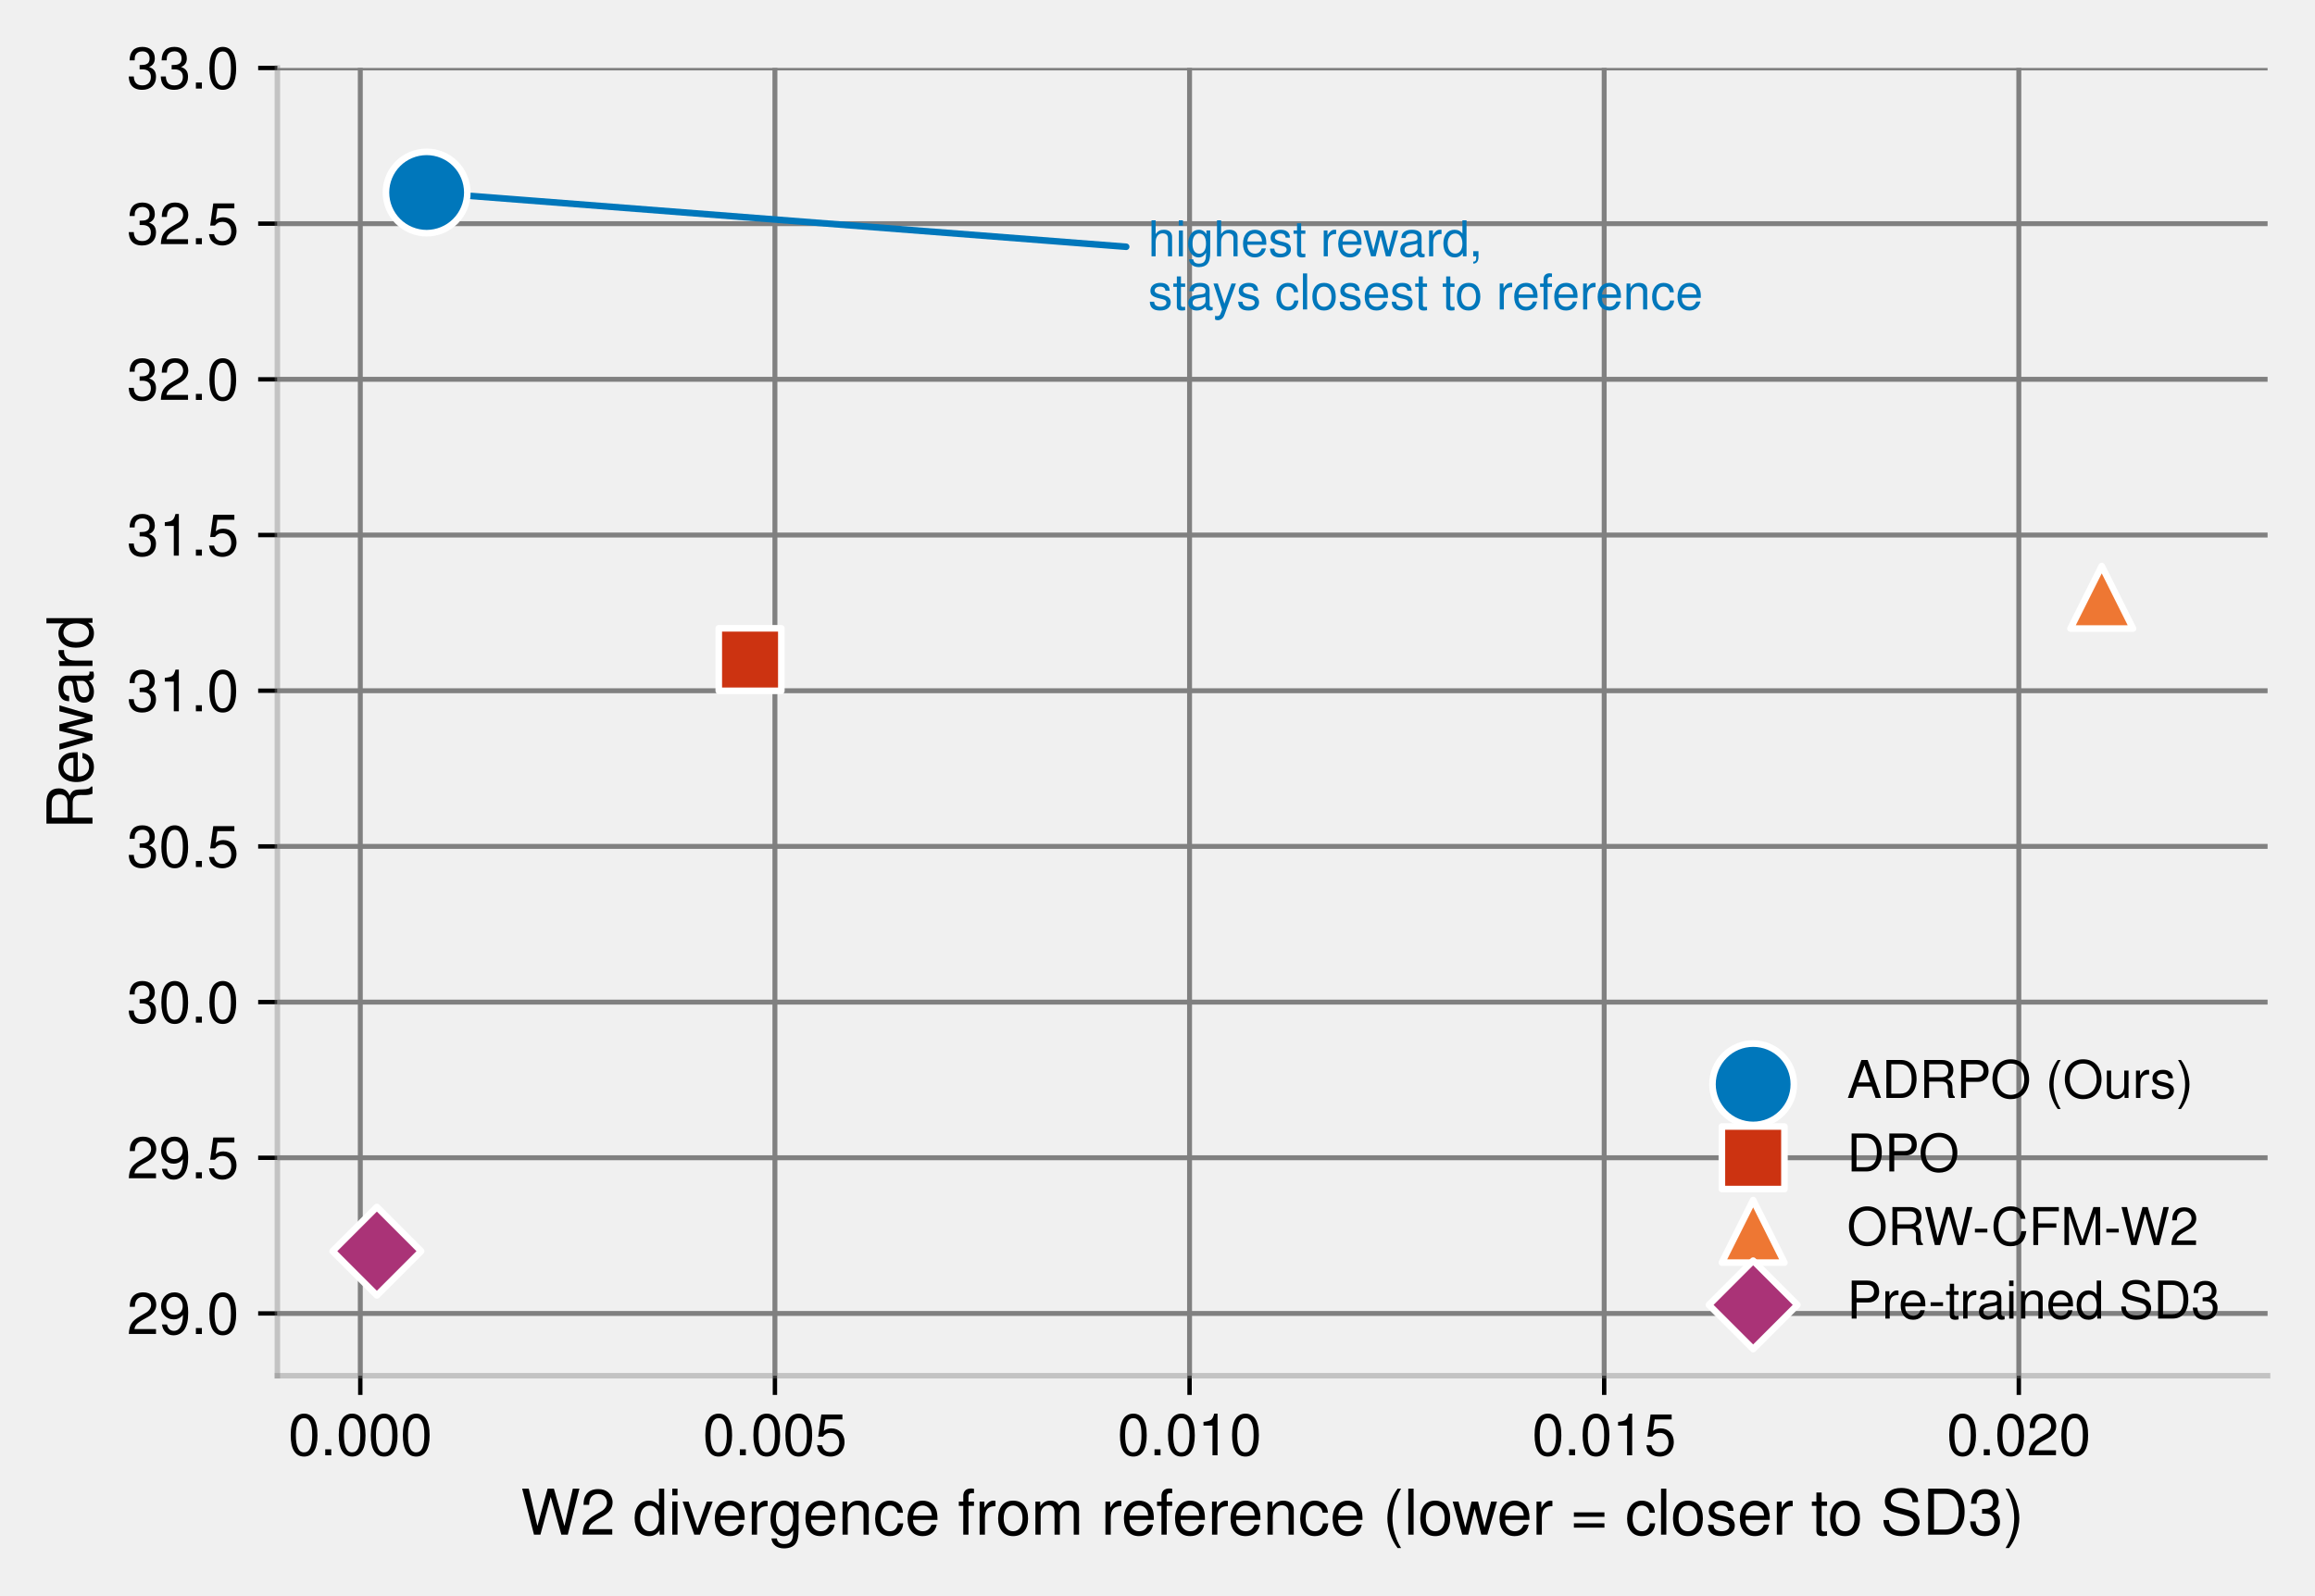
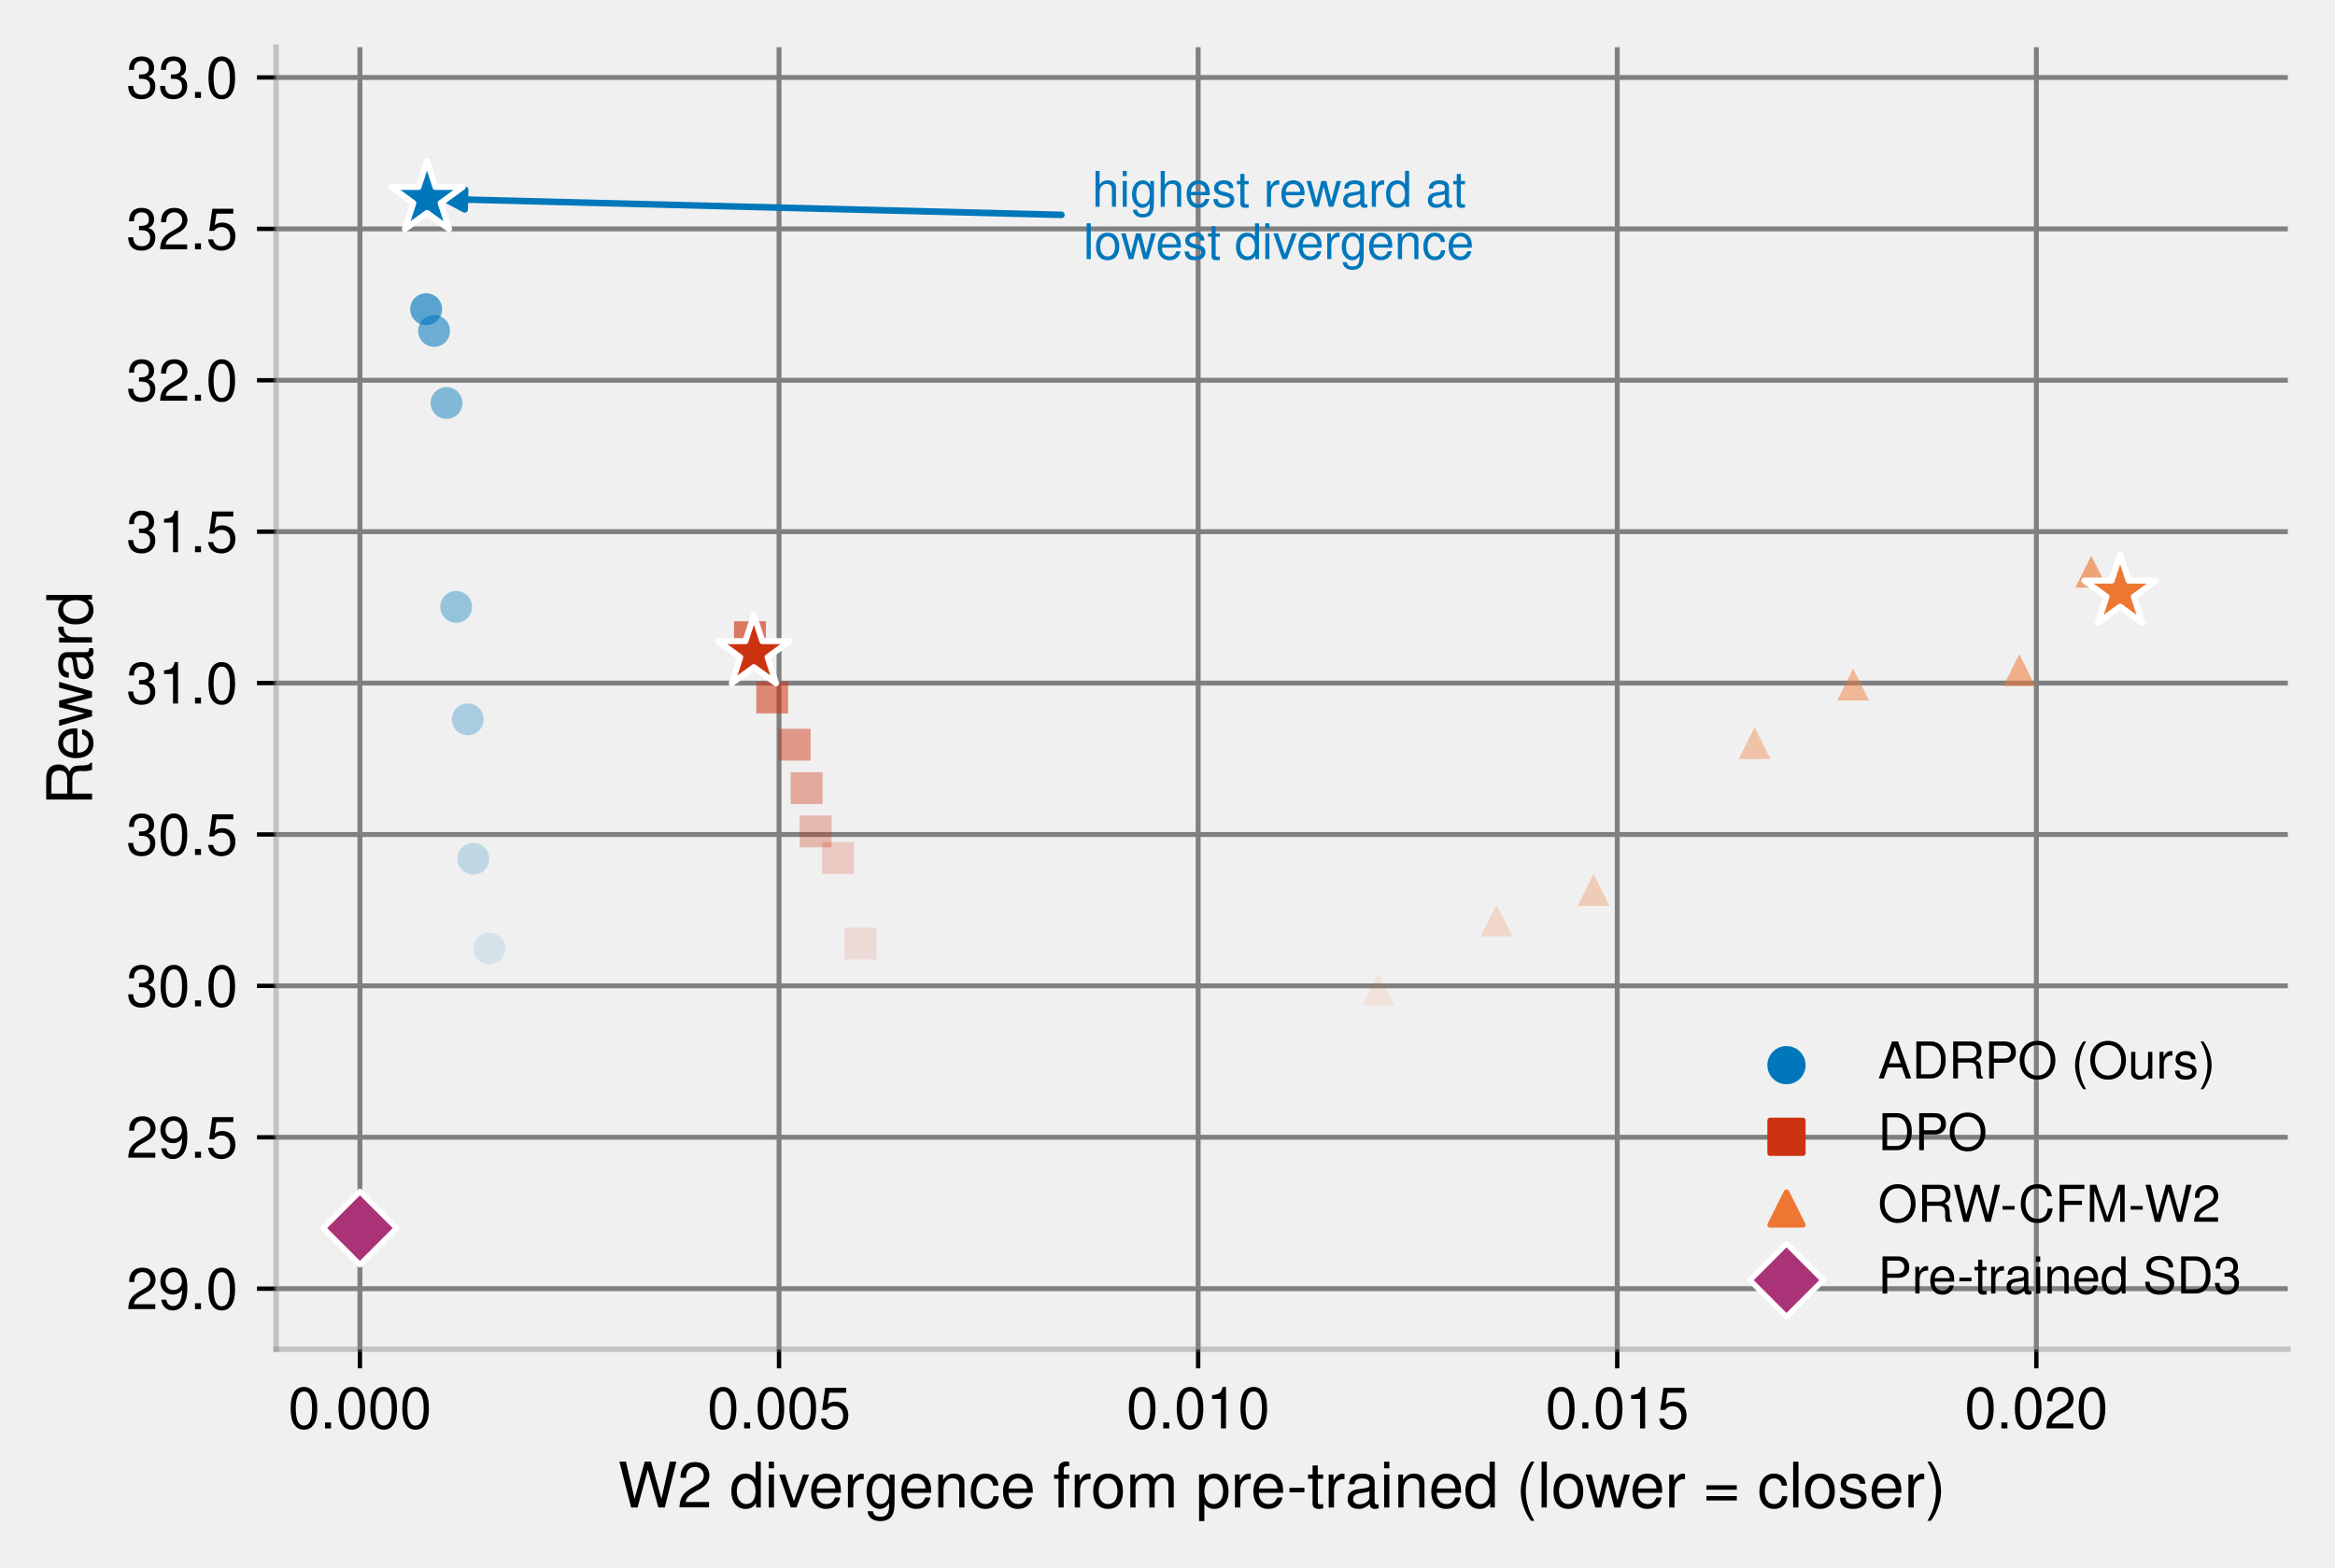
- <svg xmlns="http://www.w3.org/2000/svg" xmlns:xlink="http://www.w3.org/1999/xlink" viewBox="0 0 421.888 290.797" version="1.1">
+ <svg xmlns="http://www.w3.org/2000/svg" xmlns:xlink="http://www.w3.org/1999/xlink" viewBox="0 0 427.468 287.048" version="1.1">
  <defs>
    <style type="text/css">*{stroke-linejoin: round; stroke-linecap: butt}</style>
  </defs>
  <g id="figure_1">
    <g id="patch_1">
-       <path d="M 0 290.797  L 421.888 290.797  L 421.888 0  L 0 0  L 0 290.797  z " style="fill: none" />
+       <path d="M 0 287.048  L 427.468 287.048  L 427.468 0  L 0 0  L 0 287.048  z " style="fill: none" />
    </g>
    <g id="axes_1">
      <g id="patch_2">
-         <path d="M 50.548 250.781  L 413.248 250.781  L 413.248 12.389  L 50.548 12.389  L 50.548 250.781  z " style="fill: none" />
-       </g>
+         <path d="M 50.548 247.032  L 418.828 247.032  L 418.828 8.64  L 50.548 8.64  L 50.548 247.032  z " style="fill: none" />
+       </g>
+       <g id="PathCollection_1" />
+       <g id="PathCollection_2" />
+       <g id="PathCollection_3" />
      <g id="matplotlib.axis_1">
        <g id="xtick_1">
          <g id="line2d_1">
-             <path d="M 65.661 250.781  L 65.661 12.389  " clip-path="url(#p470ac98c00)" style="fill: none; stroke: #808080; stroke-width: 0.9; stroke-linecap: square" />
+             <path d="M 65.893 247.032  L 65.893 8.64  " clip-path="url(#p8d22ba4fa9)" style="fill: none; stroke: #808080; stroke-width: 0.9; stroke-linecap: square" />
          </g>
          <g id="line2d_2">
            <defs>
-               <path id="m966afc30db" d="M 0 0  L 0 3.5  " style="stroke: currentColor; stroke-width: 0.8" />
+               <path id="m04da9bb197" d="M 0 0  L 0 3.5  " style="stroke: currentColor; stroke-width: 0.8" />
            </defs>
            <g>
-               <use xlink:href="#m966afc30db" x="65.661" y="250.781" style="fill: currentColor; stroke: currentColor; stroke-width: 0.8" />
+               <use xlink:href="#m04da9bb197" x="65.893" y="247.032" style="fill: currentColor; stroke: currentColor; stroke-width: 0.8" />
            </g>
          </g>
          <g id="text_1">
-             <text style="font-size: 10.5px; font-family: 'Helvetica Neue', 'Helvetica', 'Arial', 'DejaVu Sans', sans-serif; text-anchor: middle; fill: currentColor" x="65.661" y="265.278" transform="rotate(-0 65.66078 265.2785)">0.000</text>
+             <text style="font-size: 10.5px; font-family: 'Helvetica Neue', 'Helvetica', 'Arial', 'DejaVu Sans', sans-serif; text-anchor: middle; fill: currentColor" x="65.893" y="261.53" transform="rotate(-0 65.89328 261.5297)">0.000</text>
          </g>
        </g>
        <g id="xtick_2">
          <g id="line2d_3">
-             <path d="M 141.223 250.781  L 141.223 12.389  " clip-path="url(#p470ac98c00)" style="fill: none; stroke: #808080; stroke-width: 0.9; stroke-linecap: square" />
+             <path d="M 142.618 247.032  L 142.618 8.64  " clip-path="url(#p8d22ba4fa9)" style="fill: none; stroke: #808080; stroke-width: 0.9; stroke-linecap: square" />
          </g>
          <g id="line2d_4">
            <g>
-               <use xlink:href="#m966afc30db" x="141.223" y="250.781" style="fill: currentColor; stroke: currentColor; stroke-width: 0.8" />
+               <use xlink:href="#m04da9bb197" x="142.618" y="247.032" style="fill: currentColor; stroke: currentColor; stroke-width: 0.8" />
            </g>
          </g>
          <g id="text_2">
-             <text style="font-size: 10.5px; font-family: 'Helvetica Neue', 'Helvetica', 'Arial', 'DejaVu Sans', sans-serif; text-anchor: middle; fill: currentColor" x="141.223" y="265.278" transform="rotate(-0 141.2233 265.2785)">0.005</text>
+             <text style="font-size: 10.5px; font-family: 'Helvetica Neue', 'Helvetica', 'Arial', 'DejaVu Sans', sans-serif; text-anchor: middle; fill: currentColor" x="142.618" y="261.53" transform="rotate(-0 142.6183 261.5297)">0.005</text>
          </g>
        </g>
        <g id="xtick_3">
          <g id="line2d_5">
-             <path d="M 216.786 250.781  L 216.786 12.389  " clip-path="url(#p470ac98c00)" style="fill: none; stroke: #808080; stroke-width: 0.9; stroke-linecap: square" />
+             <path d="M 219.343 247.032  L 219.343 8.64  " clip-path="url(#p8d22ba4fa9)" style="fill: none; stroke: #808080; stroke-width: 0.9; stroke-linecap: square" />
          </g>
          <g id="line2d_6">
            <g>
-               <use xlink:href="#m966afc30db" x="216.786" y="250.781" style="fill: currentColor; stroke: currentColor; stroke-width: 0.8" />
+               <use xlink:href="#m04da9bb197" x="219.343" y="247.032" style="fill: currentColor; stroke: currentColor; stroke-width: 0.8" />
            </g>
          </g>
          <g id="text_3">
-             <text style="font-size: 10.5px; font-family: 'Helvetica Neue', 'Helvetica', 'Arial', 'DejaVu Sans', sans-serif; text-anchor: middle; fill: currentColor" x="216.786" y="265.278" transform="rotate(-0 216.7858 265.2785)">0.010</text>
+             <text style="font-size: 10.5px; font-family: 'Helvetica Neue', 'Helvetica', 'Arial', 'DejaVu Sans', sans-serif; text-anchor: middle; fill: currentColor" x="219.343" y="261.53" transform="rotate(-0 219.3433 261.5297)">0.010</text>
          </g>
        </g>
        <g id="xtick_4">
          <g id="line2d_7">
-             <path d="M 292.348 250.781  L 292.348 12.389  " clip-path="url(#p470ac98c00)" style="fill: none; stroke: #808080; stroke-width: 0.9; stroke-linecap: square" />
+             <path d="M 296.068 247.032  L 296.068 8.64  " clip-path="url(#p8d22ba4fa9)" style="fill: none; stroke: #808080; stroke-width: 0.9; stroke-linecap: square" />
          </g>
          <g id="line2d_8">
            <g>
-               <use xlink:href="#m966afc30db" x="292.348" y="250.781" style="fill: currentColor; stroke: currentColor; stroke-width: 0.8" />
+               <use xlink:href="#m04da9bb197" x="296.068" y="247.032" style="fill: currentColor; stroke: currentColor; stroke-width: 0.8" />
            </g>
          </g>
          <g id="text_4">
-             <text style="font-size: 10.5px; font-family: 'Helvetica Neue', 'Helvetica', 'Arial', 'DejaVu Sans', sans-serif; text-anchor: middle; fill: currentColor" x="292.348" y="265.278" transform="rotate(-0 292.3483 265.2785)">0.015</text>
+             <text style="font-size: 10.5px; font-family: 'Helvetica Neue', 'Helvetica', 'Arial', 'DejaVu Sans', sans-serif; text-anchor: middle; fill: currentColor" x="296.068" y="261.53" transform="rotate(-0 296.0683 261.5297)">0.015</text>
          </g>
        </g>
        <g id="xtick_5">
          <g id="line2d_9">
-             <path d="M 367.911 250.781  L 367.911 12.389  " clip-path="url(#p470ac98c00)" style="fill: none; stroke: #808080; stroke-width: 0.9; stroke-linecap: square" />
+             <path d="M 372.793 247.032  L 372.793 8.64  " clip-path="url(#p8d22ba4fa9)" style="fill: none; stroke: #808080; stroke-width: 0.9; stroke-linecap: square" />
          </g>
          <g id="line2d_10">
            <g>
-               <use xlink:href="#m966afc30db" x="367.911" y="250.781" style="fill: currentColor; stroke: currentColor; stroke-width: 0.8" />
+               <use xlink:href="#m04da9bb197" x="372.793" y="247.032" style="fill: currentColor; stroke: currentColor; stroke-width: 0.8" />
            </g>
          </g>
          <g id="text_5">
-             <text style="font-size: 10.5px; font-family: 'Helvetica Neue', 'Helvetica', 'Arial', 'DejaVu Sans', sans-serif; text-anchor: middle; fill: currentColor" x="367.911" y="265.278" transform="rotate(-0 367.9108 265.2785)">0.020</text>
+             <text style="font-size: 10.5px; font-family: 'Helvetica Neue', 'Helvetica', 'Arial', 'DejaVu Sans', sans-serif; text-anchor: middle; fill: currentColor" x="372.793" y="261.53" transform="rotate(-0 372.7933 261.5297)">0.020</text>
          </g>
        </g>
        <g id="text_6">
-           <text style="font-size: 11.5px; font-family: 'Helvetica Neue', 'Helvetica', 'Arial', 'DejaVu Sans', sans-serif; text-anchor: middle; fill: currentColor" x="231.898" y="279.753" transform="rotate(-0 231.8983 279.7531)">W2 divergence from reference  (lower = closer to SD3)</text>
+           <text style="font-size: 11.5px; font-family: 'Helvetica Neue', 'Helvetica', 'Arial', 'DejaVu Sans', sans-serif; text-anchor: middle; fill: currentColor" x="234.688" y="276.004" transform="rotate(-0 234.6883 276.0043)">W2 divergence from pre-trained  (lower = closer)</text>
        </g>
      </g>
      <g id="matplotlib.axis_2">
        <g id="ytick_1">
          <g id="line2d_11">
-             <path d="M 50.548 239.429  L 413.248 239.429  " clip-path="url(#p470ac98c00)" style="fill: none; stroke: #808080; stroke-width: 0.9; stroke-linecap: square" />
+             <path d="M 50.548 235.944  L 418.828 235.944  " clip-path="url(#p8d22ba4fa9)" style="fill: none; stroke: #808080; stroke-width: 0.9; stroke-linecap: square" />
          </g>
          <g id="line2d_12">
            <defs>
-               <path id="md86cde9c5c" d="M 0 0  L -3.5 0  " style="stroke: currentColor; stroke-width: 0.8" />
+               <path id="m1b05bb9f40" d="M 0 0  L -3.5 0  " style="stroke: currentColor; stroke-width: 0.8" />
            </defs>
            <g>
-               <use xlink:href="#md86cde9c5c" x="50.548" y="239.429" style="fill: currentColor; stroke: currentColor; stroke-width: 0.8" />
+               <use xlink:href="#m1b05bb9f40" x="50.548" y="235.944" style="fill: currentColor; stroke: currentColor; stroke-width: 0.8" />
            </g>
          </g>
          <g id="text_7">
-             <text style="font-size: 10.5px; font-family: 'Helvetica Neue', 'Helvetica', 'Arial', 'DejaVu Sans', sans-serif; text-anchor: end; fill: currentColor" x="43.548" y="243.178" transform="rotate(-0 43.54828 243.1777)">29.0</text>
+             <text style="font-size: 10.5px; font-family: 'Helvetica Neue', 'Helvetica', 'Arial', 'DejaVu Sans', sans-serif; text-anchor: end; fill: currentColor" x="43.548" y="239.693" transform="rotate(-0 43.54828 239.6928)">29.0</text>
          </g>
        </g>
        <g id="ytick_2">
          <g id="line2d_13">
-             <path d="M 50.548 211.049  L 413.248 211.049  " clip-path="url(#p470ac98c00)" style="fill: none; stroke: #808080; stroke-width: 0.9; stroke-linecap: square" />
+             <path d="M 50.548 208.224  L 418.828 208.224  " clip-path="url(#p8d22ba4fa9)" style="fill: none; stroke: #808080; stroke-width: 0.9; stroke-linecap: square" />
          </g>
          <g id="line2d_14">
            <g>
-               <use xlink:href="#md86cde9c5c" x="50.548" y="211.049" style="fill: currentColor; stroke: currentColor; stroke-width: 0.8" />
+               <use xlink:href="#m1b05bb9f40" x="50.548" y="208.224" style="fill: currentColor; stroke: currentColor; stroke-width: 0.8" />
            </g>
          </g>
          <g id="text_8">
-             <text style="font-size: 10.5px; font-family: 'Helvetica Neue', 'Helvetica', 'Arial', 'DejaVu Sans', sans-serif; text-anchor: end; fill: currentColor" x="43.548" y="214.798" transform="rotate(-0 43.54828 214.7977)">29.5</text>
+             <text style="font-size: 10.5px; font-family: 'Helvetica Neue', 'Helvetica', 'Arial', 'DejaVu Sans', sans-serif; text-anchor: end; fill: currentColor" x="43.548" y="211.973" transform="rotate(-0 43.54828 211.9728)">29.5</text>
          </g>
        </g>
        <g id="ytick_3">
          <g id="line2d_15">
-             <path d="M 50.548 182.669  L 413.248 182.669  " clip-path="url(#p470ac98c00)" style="fill: none; stroke: #808080; stroke-width: 0.9; stroke-linecap: square" />
+             <path d="M 50.548 180.504  L 418.828 180.504  " clip-path="url(#p8d22ba4fa9)" style="fill: none; stroke: #808080; stroke-width: 0.9; stroke-linecap: square" />
          </g>
          <g id="line2d_16">
            <g>
-               <use xlink:href="#md86cde9c5c" x="50.548" y="182.669" style="fill: currentColor; stroke: currentColor; stroke-width: 0.8" />
+               <use xlink:href="#m1b05bb9f40" x="50.548" y="180.504" style="fill: currentColor; stroke: currentColor; stroke-width: 0.8" />
            </g>
          </g>
          <g id="text_9">
-             <text style="font-size: 10.5px; font-family: 'Helvetica Neue', 'Helvetica', 'Arial', 'DejaVu Sans', sans-serif; text-anchor: end; fill: currentColor" x="43.548" y="186.418" transform="rotate(-0 43.54828 186.4177)">30.0</text>
+             <text style="font-size: 10.5px; font-family: 'Helvetica Neue', 'Helvetica', 'Arial', 'DejaVu Sans', sans-serif; text-anchor: end; fill: currentColor" x="43.548" y="184.253" transform="rotate(-0 43.54828 184.2528)">30.0</text>
          </g>
        </g>
        <g id="ytick_4">
          <g id="line2d_17">
-             <path d="M 50.548 154.289  L 413.248 154.289  " clip-path="url(#p470ac98c00)" style="fill: none; stroke: #808080; stroke-width: 0.9; stroke-linecap: square" />
+             <path d="M 50.548 152.784  L 418.828 152.784  " clip-path="url(#p8d22ba4fa9)" style="fill: none; stroke: #808080; stroke-width: 0.9; stroke-linecap: square" />
          </g>
          <g id="line2d_18">
            <g>
-               <use xlink:href="#md86cde9c5c" x="50.548" y="154.289" style="fill: currentColor; stroke: currentColor; stroke-width: 0.8" />
+               <use xlink:href="#m1b05bb9f40" x="50.548" y="152.784" style="fill: currentColor; stroke: currentColor; stroke-width: 0.8" />
            </g>
          </g>
          <g id="text_10">
-             <text style="font-size: 10.5px; font-family: 'Helvetica Neue', 'Helvetica', 'Arial', 'DejaVu Sans', sans-serif; text-anchor: end; fill: currentColor" x="43.548" y="158.038" transform="rotate(-0 43.54828 158.0377)">30.5</text>
+             <text style="font-size: 10.5px; font-family: 'Helvetica Neue', 'Helvetica', 'Arial', 'DejaVu Sans', sans-serif; text-anchor: end; fill: currentColor" x="43.548" y="156.533" transform="rotate(-0 43.54828 156.5328)">30.5</text>
          </g>
        </g>
        <g id="ytick_5">
          <g id="line2d_19">
-             <path d="M 50.548 125.909  L 413.248 125.909  " clip-path="url(#p470ac98c00)" style="fill: none; stroke: #808080; stroke-width: 0.9; stroke-linecap: square" />
+             <path d="M 50.548 125.064  L 418.828 125.064  " clip-path="url(#p8d22ba4fa9)" style="fill: none; stroke: #808080; stroke-width: 0.9; stroke-linecap: square" />
          </g>
          <g id="line2d_20">
            <g>
-               <use xlink:href="#md86cde9c5c" x="50.548" y="125.909" style="fill: currentColor; stroke: currentColor; stroke-width: 0.8" />
+               <use xlink:href="#m1b05bb9f40" x="50.548" y="125.064" style="fill: currentColor; stroke: currentColor; stroke-width: 0.8" />
            </g>
          </g>
          <g id="text_11">
-             <text style="font-size: 10.5px; font-family: 'Helvetica Neue', 'Helvetica', 'Arial', 'DejaVu Sans', sans-serif; text-anchor: end; fill: currentColor" x="43.548" y="129.658" transform="rotate(-0 43.54828 129.6577)">31.0</text>
+             <text style="font-size: 10.5px; font-family: 'Helvetica Neue', 'Helvetica', 'Arial', 'DejaVu Sans', sans-serif; text-anchor: end; fill: currentColor" x="43.548" y="128.813" transform="rotate(-0 43.54828 128.8128)">31.0</text>
          </g>
        </g>
        <g id="ytick_6">
          <g id="line2d_21">
-             <path d="M 50.548 97.529  L 413.248 97.529  " clip-path="url(#p470ac98c00)" style="fill: none; stroke: #808080; stroke-width: 0.9; stroke-linecap: square" />
+             <path d="M 50.548 97.344  L 418.828 97.344  " clip-path="url(#p8d22ba4fa9)" style="fill: none; stroke: #808080; stroke-width: 0.9; stroke-linecap: square" />
          </g>
          <g id="line2d_22">
            <g>
-               <use xlink:href="#md86cde9c5c" x="50.548" y="97.529" style="fill: currentColor; stroke: currentColor; stroke-width: 0.8" />
+               <use xlink:href="#m1b05bb9f40" x="50.548" y="97.344" style="fill: currentColor; stroke: currentColor; stroke-width: 0.8" />
            </g>
          </g>
          <g id="text_12">
-             <text style="font-size: 10.5px; font-family: 'Helvetica Neue', 'Helvetica', 'Arial', 'DejaVu Sans', sans-serif; text-anchor: end; fill: currentColor" x="43.548" y="101.278" transform="rotate(-0 43.54828 101.2777)">31.5</text>
+             <text style="font-size: 10.5px; font-family: 'Helvetica Neue', 'Helvetica', 'Arial', 'DejaVu Sans', sans-serif; text-anchor: end; fill: currentColor" x="43.548" y="101.093" transform="rotate(-0 43.54828 101.0928)">31.5</text>
          </g>
        </g>
        <g id="ytick_7">
          <g id="line2d_23">
-             <path d="M 50.548 69.149  L 413.248 69.149  " clip-path="url(#p470ac98c00)" style="fill: none; stroke: #808080; stroke-width: 0.9; stroke-linecap: square" />
+             <path d="M 50.548 69.624  L 418.828 69.624  " clip-path="url(#p8d22ba4fa9)" style="fill: none; stroke: #808080; stroke-width: 0.9; stroke-linecap: square" />
          </g>
          <g id="line2d_24">
            <g>
-               <use xlink:href="#md86cde9c5c" x="50.548" y="69.149" style="fill: currentColor; stroke: currentColor; stroke-width: 0.8" />
+               <use xlink:href="#m1b05bb9f40" x="50.548" y="69.624" style="fill: currentColor; stroke: currentColor; stroke-width: 0.8" />
            </g>
          </g>
          <g id="text_13">
-             <text style="font-size: 10.5px; font-family: 'Helvetica Neue', 'Helvetica', 'Arial', 'DejaVu Sans', sans-serif; text-anchor: end; fill: currentColor" x="43.548" y="72.898" transform="rotate(-0 43.54828 72.89766)">32.0</text>
+             <text style="font-size: 10.5px; font-family: 'Helvetica Neue', 'Helvetica', 'Arial', 'DejaVu Sans', sans-serif; text-anchor: end; fill: currentColor" x="43.548" y="73.373" transform="rotate(-0 43.54828 73.37283)">32.0</text>
          </g>
        </g>
        <g id="ytick_8">
          <g id="line2d_25">
-             <path d="M 50.548 40.769  L 413.248 40.769  " clip-path="url(#p470ac98c00)" style="fill: none; stroke: #808080; stroke-width: 0.9; stroke-linecap: square" />
+             <path d="M 50.548 41.904  L 418.828 41.904  " clip-path="url(#p8d22ba4fa9)" style="fill: none; stroke: #808080; stroke-width: 0.9; stroke-linecap: square" />
          </g>
          <g id="line2d_26">
            <g>
-               <use xlink:href="#md86cde9c5c" x="50.548" y="40.769" style="fill: currentColor; stroke: currentColor; stroke-width: 0.8" />
+               <use xlink:href="#m1b05bb9f40" x="50.548" y="41.904" style="fill: currentColor; stroke: currentColor; stroke-width: 0.8" />
            </g>
          </g>
          <g id="text_14">
-             <text style="font-size: 10.5px; font-family: 'Helvetica Neue', 'Helvetica', 'Arial', 'DejaVu Sans', sans-serif; text-anchor: end; fill: currentColor" x="43.548" y="44.518" transform="rotate(-0 43.54828 44.51766)">32.5</text>
+             <text style="font-size: 10.5px; font-family: 'Helvetica Neue', 'Helvetica', 'Arial', 'DejaVu Sans', sans-serif; text-anchor: end; fill: currentColor" x="43.548" y="45.653" transform="rotate(-0 43.54828 45.65283)">32.5</text>
          </g>
        </g>
        <g id="ytick_9">
          <g id="line2d_27">
-             <path d="M 50.548 12.389  L 413.248 12.389  " clip-path="url(#p470ac98c00)" style="fill: none; stroke: #808080; stroke-width: 0.9; stroke-linecap: square" />
+             <path d="M 50.548 14.184  L 418.828 14.184  " clip-path="url(#p8d22ba4fa9)" style="fill: none; stroke: #808080; stroke-width: 0.9; stroke-linecap: square" />
          </g>
          <g id="line2d_28">
            <g>
-               <use xlink:href="#md86cde9c5c" x="50.548" y="12.389" style="fill: currentColor; stroke: currentColor; stroke-width: 0.8" />
+               <use xlink:href="#m1b05bb9f40" x="50.548" y="14.184" style="fill: currentColor; stroke: currentColor; stroke-width: 0.8" />
            </g>
          </g>
          <g id="text_15">
-             <text style="font-size: 10.5px; font-family: 'Helvetica Neue', 'Helvetica', 'Arial', 'DejaVu Sans', sans-serif; text-anchor: end; fill: currentColor" x="43.548" y="16.138" transform="rotate(-0 43.54828 16.13766)">33.0</text>
+             <text style="font-size: 10.5px; font-family: 'Helvetica Neue', 'Helvetica', 'Arial', 'DejaVu Sans', sans-serif; text-anchor: end; fill: currentColor" x="43.548" y="17.933" transform="rotate(-0 43.54828 17.93283)">33.0</text>
          </g>
        </g>
        <g id="text_16">
-           <text style="font-size: 11.5px; font-family: 'Helvetica Neue', 'Helvetica', 'Arial', 'DejaVu Sans', sans-serif; text-anchor: middle; fill: currentColor" x="16.852" y="131.585" transform="rotate(-90 16.85172 131.5848)">Reward</text>
+           <text style="font-size: 11.5px; font-family: 'Helvetica Neue', 'Helvetica', 'Arial', 'DejaVu Sans', sans-serif; text-anchor: middle; fill: currentColor" x="16.852" y="127.836" transform="rotate(-90 16.85172 127.836)">Reward</text>
        </g>
      </g>
      <g id="patch_3">
-         <path d="M 50.548 250.781  L 50.548 12.389  " style="fill: none; stroke: #808080; stroke-opacity: 0.4; stroke-linejoin: miter; stroke-linecap: square" />
+         <path d="M 50.548 247.032  L 50.548 8.64  " style="fill: none; stroke: #808080; stroke-opacity: 0.4; stroke-linejoin: miter; stroke-linecap: square" />
      </g>
      <g id="patch_4">
-         <path d="M 50.548 250.781  L 413.248 250.781  " style="fill: none; stroke: #808080; stroke-opacity: 0.4; stroke-linejoin: miter; stroke-linecap: square" />
+         <path d="M 50.548 247.032  L 418.828 247.032  " style="fill: none; stroke: #808080; stroke-opacity: 0.4; stroke-linejoin: miter; stroke-linecap: square" />
      </g>
      <g id="patch_5">
-         <path d="M 205.234 44.983  Q 142.49 40.115 81.084 35.351  " style="fill: none; stroke: #0077bb; stroke-width: 1.2; stroke-linecap: round" />
-         <path d="M 84.534 37.425  L 81.084 35.351  L 84.813 33.835  z " style="fill: #0077bb; stroke: #0077bb; stroke-width: 1.2; stroke-linecap: round" />
+         <path d="M 194.317 39.342  Q 137.244 37.877 81.513 36.446  " style="fill: none; stroke: #0077bb; stroke-width: 1.2; stroke-linecap: round" />
+         <path d="M 85.066 38.338  L 81.513 36.446  L 85.158 34.739  z " style="fill: #0077bb; stroke: #0077bb; stroke-width: 1.2; stroke-linecap: round" />
      </g>
      <g id="text_17">
-         <text style="font-size: 9px; font-family: 'Helvetica Neue', 'Helvetica', 'Arial', 'DejaVu Sans', sans-serif; fill: #0077bb" transform="translate(209.2295 46.72472)">highest reward,</text>
-         <text style="font-size: 9px; font-family: 'Helvetica Neue', 'Helvetica', 'Arial', 'DejaVu Sans', sans-serif; fill: #0077bb" transform="translate(209.2295 56.40422)">stays closest to reference</text>
-       </g>
-       <g id="PathCollection_1">
+         <text style="font-size: 9px; font-family: 'Helvetica Neue', 'Helvetica', 'Arial', 'DejaVu Sans', sans-serif; fill: #0077bb" transform="translate(199.9307 37.85456)">highest reward at</text>
+         <text style="font-size: 9px; font-family: 'Helvetica Neue', 'Helvetica', 'Arial', 'DejaVu Sans', sans-serif; fill: #0077bb" transform="translate(198.3163 47.448)">lowest divergence</text>
+       </g>
+       <g id="PathCollection_4">
+         <path d="M 89.594 176.58  C 90.368 176.58 91.109 176.273 91.656 175.726  C 92.203 175.179 92.51 174.438 92.51 173.664  C 92.51 172.891 92.203 172.15 91.656 171.603  C 91.109 171.056 90.368 170.749 89.594 170.749  C 88.821 170.749 88.08 171.056 87.533 171.603  C 86.986 172.15 86.679 172.891 86.679 173.664  C 86.679 174.438 86.986 175.179 87.533 175.726  C 88.08 176.273 88.821 176.58 89.594 176.58  z " clip-path="url(#p8d22ba4fa9)" style="fill: #0077bb; fill-opacity: 0.12" />
+       </g>
+       <g id="PathCollection_5">
+         <path d="M 86.65 160.155  C 87.424 160.155 88.165 159.847 88.712 159.301  C 89.259 158.754 89.566 158.012 89.566 157.239  C 89.566 156.466 89.259 155.724 88.712 155.177  C 88.165 154.631 87.424 154.324 86.65 154.324  C 85.877 154.324 85.136 154.631 84.589 155.177  C 84.042 155.724 83.735 156.466 83.735 157.239  C 83.735 158.012 84.042 158.754 84.589 159.301  C 85.136 159.847 85.877 160.155 86.65 160.155  z " clip-path="url(#p8d22ba4fa9)" style="fill: #0077bb; fill-opacity: 0.206" />
+       </g>
+       <g id="PathCollection_6">
+         <path d="M 85.63 134.626  C 86.403 134.626 87.145 134.318 87.692 133.772  C 88.238 133.225 88.546 132.483 88.546 131.71  C 88.546 130.937 88.238 130.195 87.692 129.649  C 87.145 129.102 86.403 128.795 85.63 128.795  C 84.857 128.795 84.115 129.102 83.568 129.649  C 83.022 130.195 82.715 130.937 82.715 131.71  C 82.715 132.483 83.022 133.225 83.568 133.772  C 84.115 134.318 84.857 134.626 85.63 134.626  z " clip-path="url(#p8d22ba4fa9)" style="fill: #0077bb; fill-opacity: 0.291" />
+       </g>
+       <g id="PathCollection_7">
+         <path d="M 83.51 114.023  C 84.283 114.023 85.025 113.716 85.571 113.169  C 86.118 112.622 86.425 111.881 86.425 111.107  C 86.425 110.334 86.118 109.593 85.571 109.046  C 85.025 108.499 84.283 108.192 83.51 108.192  C 82.737 108.192 81.995 108.499 81.448 109.046  C 80.902 109.593 80.594 110.334 80.594 111.107  C 80.594 111.881 80.902 112.622 81.448 113.169  C 81.995 113.716 82.737 114.023 83.51 114.023  z " clip-path="url(#p8d22ba4fa9)" style="fill: #0077bb; fill-opacity: 0.377" />
+       </g>
+       <g id="PathCollection_8">
+         <path d="M 81.745 76.698  C 82.518 76.698 83.26 76.391 83.807 75.844  C 84.353 75.297 84.661 74.556 84.661 73.782  C 84.661 73.009 84.353 72.268 83.807 71.721  C 83.26 71.174 82.518 70.867 81.745 70.867  C 80.972 70.867 80.23 71.174 79.683 71.721  C 79.137 72.268 78.83 73.009 78.83 73.782  C 78.83 74.556 79.137 75.297 79.683 75.844  C 80.23 76.391 80.972 76.698 81.745 76.698  z " clip-path="url(#p8d22ba4fa9)" style="fill: #0077bb; fill-opacity: 0.463" />
+       </g>
+       <g id="PathCollection_9">
+         <path d="M 79.47 63.497  C 80.243 63.497 80.985 63.19 81.532 62.643  C 82.078 62.096 82.386 61.355 82.386 60.582  C 82.386 59.808 82.078 59.067 81.532 58.52  C 80.985 57.973 80.243 57.666 79.47 57.666  C 78.697 57.666 77.955 57.973 77.409 58.52  C 76.862 59.067 76.555 59.808 76.555 60.582  C 76.555 61.355 76.862 62.096 77.409 62.643  C 77.955 63.19 78.697 63.497 79.47 63.497  z " clip-path="url(#p8d22ba4fa9)" style="fill: #0077bb; fill-opacity: 0.549" />
+       </g>
+       <g id="PathCollection_10">
+         <path d="M 78.014 59.526  C 78.787 59.526 79.529 59.219 80.075 58.672  C 80.622 58.125 80.929 57.384 80.929 56.611  C 80.929 55.837 80.622 55.096 80.075 54.549  C 79.529 54.002 78.787 53.695 78.014 53.695  C 77.241 53.695 76.499 54.002 75.952 54.549  C 75.406 55.096 75.098 55.837 75.098 56.611  C 75.098 57.384 75.406 58.125 75.952 58.672  C 76.499 59.219 77.241 59.526 78.014 59.526  z " clip-path="url(#p8d22ba4fa9)" style="fill: #0077bb; fill-opacity: 0.634" />
+       </g>
+       <g id="PathCollection_11">
+         <path d="M 154.623 175.669  L 160.454 175.669  L 160.454 169.838  L 154.623 169.838  z " clip-path="url(#p8d22ba4fa9)" style="fill: #cc3311; fill-opacity: 0.12" />
+       </g>
+       <g id="PathCollection_12">
+         <path d="M 150.515 160.004  L 156.346 160.004  L 156.346 154.173  L 150.515 154.173  z " clip-path="url(#p8d22ba4fa9)" style="fill: #cc3311; fill-opacity: 0.206" />
+       </g>
+       <g id="PathCollection_13">
+         <path d="M 146.403 155.14  L 152.234 155.14  L 152.234 149.309  L 146.403 149.309  z " clip-path="url(#p8d22ba4fa9)" style="fill: #cc3311; fill-opacity: 0.291" />
+       </g>
+       <g id="PathCollection_14">
+         <path d="M 144.748 147.213  L 150.579 147.213  L 150.579 141.382  L 144.748 141.382  z " clip-path="url(#p8d22ba4fa9)" style="fill: #cc3311; fill-opacity: 0.377" />
+       </g>
+       <g id="PathCollection_15">
+         <path d="M 142.567 139.257  L 148.398 139.257  L 148.398 133.426  L 142.567 133.426  z " clip-path="url(#p8d22ba4fa9)" style="fill: #cc3311; fill-opacity: 0.463" />
+       </g>
+       <g id="PathCollection_16">
+         <path d="M 138.453 130.615  L 144.284 130.615  L 144.284 124.784  L 138.453 124.784  z " clip-path="url(#p8d22ba4fa9)" style="fill: #cc3311; fill-opacity: 0.549" />
+       </g>
+       <g id="PathCollection_17">
+         <path d="M 134.38 119.578  L 140.211 119.578  L 140.211 113.747  L 134.38 113.747  z " clip-path="url(#p8d22ba4fa9)" style="fill: #cc3311; fill-opacity: 0.634" />
+       </g>
+       <g id="PathCollection_18">
+         <path d="M 252.331 178.26  L 249.416 184.091  L 255.247 184.091  z " clip-path="url(#p8d22ba4fa9)" style="fill: #ee7733; fill-opacity: 0.12" />
+       </g>
+       <g id="PathCollection_19">
+         <path d="M 273.948 165.612  L 271.032 171.443  L 276.863 171.443  z " clip-path="url(#p8d22ba4fa9)" style="fill: #ee7733; fill-opacity: 0.206" />
+       </g>
+       <g id="PathCollection_20">
+         <path d="M 291.732 160.027  L 288.816 165.858  L 294.647 165.858  z " clip-path="url(#p8d22ba4fa9)" style="fill: #ee7733; fill-opacity: 0.291" />
+       </g>
+       <g id="PathCollection_21">
+         <path d="M 321.211 133.152  L 318.296 138.982  L 324.127 138.982  z " clip-path="url(#p8d22ba4fa9)" style="fill: #ee7733; fill-opacity: 0.377" />
+       </g>
+       <g id="PathCollection_22">
+         <path d="M 339.258 122.416  L 336.342 128.247  L 342.173 128.247  z " clip-path="url(#p8d22ba4fa9)" style="fill: #ee7733; fill-opacity: 0.463" />
+       </g>
+       <g id="PathCollection_23">
+         <path d="M 369.67 119.79  L 366.754 125.621  L 372.585 125.621  z " clip-path="url(#p8d22ba4fa9)" style="fill: #ee7733; fill-opacity: 0.549" />
+       </g>
+       <g id="PathCollection_24">
+         <path d="M 382.853 101.752  L 379.937 107.582  L 385.768 107.582  z " clip-path="url(#p8d22ba4fa9)" style="fill: #ee7733; fill-opacity: 0.634" />
+       </g>
+       <g id="legend_1">
+         <g id="PathCollection_25">
+           <defs>
+             <path id="m68fffb8dcd" d="M 0 3  C 0.796 3 1.559 2.684 2.121 2.121  C 2.684 1.559 3 0.796 3 0  C 3 -0.796 2.684 -1.559 2.121 -2.121  C 1.559 -2.684 0.796 -3 0 -3  C -0.796 -3 -1.559 -2.684 -2.121 -2.121  C -2.684 -1.559 -3 -0.796 -3 0  C -3 0.796 -2.684 1.559 -2.121 2.121  C -1.559 2.684 -0.796 3 0 3  z " style="stroke: #0077bb" />
+           </defs>
+           <g>
+             <use xlink:href="#m68fffb8dcd" x="327.052" y="195.019" style="fill: #0077bb; stroke: #0077bb" />
+           </g>
+         </g>
+         <g id="text_18">
+           <text style="font-size: 9.3px; font-family: 'Helvetica Neue', 'Helvetica', 'Arial', 'DejaVu Sans', sans-serif; text-anchor: start; fill: currentColor" x="343.792" y="197.46" transform="rotate(-0 343.7918 197.4601)">ADRPO (Ours)</text>
+         </g>
+         <g id="PathCollection_26">
+           <defs>
+             <path id="m9567a9af9d" d="M -3 3  L 3 3  L 3 -3  L -3 -3  z " style="stroke: #cc3311" />
+           </defs>
+           <g>
+             <use xlink:href="#m9567a9af9d" x="327.052" y="208.142" style="fill: #cc3311; stroke: #cc3311" />
+           </g>
+         </g>
+         <g id="text_19">
+           <text style="font-size: 9.3px; font-family: 'Helvetica Neue', 'Helvetica', 'Arial', 'DejaVu Sans', sans-serif; text-anchor: start; fill: currentColor" x="343.792" y="210.583" transform="rotate(-0 343.7918 210.5833)">DPO</text>
+         </g>
+         <g id="PathCollection_27">
+           <defs>
+             <path id="m3713ac6aba" d="M 0 -3  L -3 3  L 3 3  z " style="stroke: #ee7733" />
+           </defs>
+           <g>
+             <use xlink:href="#m3713ac6aba" x="327.052" y="221.265" style="fill: #ee7733; stroke: #ee7733" />
+           </g>
+         </g>
+         <g id="text_20">
+           <text style="font-size: 9.3px; font-family: 'Helvetica Neue', 'Helvetica', 'Arial', 'DejaVu Sans', sans-serif; text-anchor: start; fill: currentColor" x="343.792" y="223.706" transform="rotate(-0 343.7918 223.7064)">ORW-CFM-W2</text>
+         </g>
+         <g id="PathCollection_28">
+           <defs>
+             <path id="mfa76742337" d="M -0 6.708  L 6.708 0  L 0 -6.708  L -6.708 -0  z " style="stroke: #ffffff" />
+           </defs>
+           <g>
+             <use xlink:href="#mfa76742337" x="327.052" y="234.388" style="fill: #aa3377; stroke: #ffffff" />
+           </g>
+         </g>
+         <g id="text_21">
+           <text style="font-size: 9.3px; font-family: 'Helvetica Neue', 'Helvetica', 'Arial', 'DejaVu Sans', sans-serif; text-anchor: start; fill: currentColor" x="343.792" y="236.83" transform="rotate(-0 343.7918 236.8296)">Pre-trained SD3</text>
+         </g>
+       </g>
+       <g id="PathCollection_29">
        <defs>
-           <path id="m942f5c179a" d="M 0 7.416  C 1.967 7.416 3.853 6.635 5.244 5.244  C 6.635 3.853 7.416 1.967 7.416 0  C 7.416 -1.967 6.635 -3.853 5.244 -5.244  C 3.853 -6.635 1.967 -7.416 0 -7.416  C -1.967 -7.416 -3.853 -6.635 -5.244 -5.244  C -6.635 -3.853 -7.416 -1.967 -7.416 0  C -7.416 1.967 -6.635 3.853 -5.244 5.244  C -3.853 6.635 -1.967 7.416 0 7.416  z " style="stroke: #ffffff; stroke-width: 1.2" />
+           <path id="ma676f35149" d="M 0 -6.892  L -1.547 -2.13  L -6.555 -2.13  L -2.504 0.813  L -4.051 5.576  L -0 2.633  L 4.051 5.576  L 2.504 0.813  L 6.555 -2.13  L 1.547 -2.13  z " style="stroke: #ffffff; stroke-width: 1.1" />
        </defs>
-         <g clip-path="url(#p470ac98c00)">
-           <use xlink:href="#m942f5c179a" x="77.751" y="35.093" style="fill: #0077bb; stroke: #ffffff; stroke-width: 1.2" />
-         </g>
-       </g>
-       <g id="PathCollection_2">
+         <g clip-path="url(#p8d22ba4fa9)">
+           <use xlink:href="#ma676f35149" x="78.169" y="36.36" style="fill: #0077bb; stroke: #ffffff; stroke-width: 1.1" />
+         </g>
+       </g>
+       <g id="PathCollection_30">
        <defs>
-           <path id="m1e3bf76402" d="M -5.701 5.701  L 5.701 5.701  L 5.701 -5.701  L -5.701 -5.701  z " style="stroke: #ffffff; stroke-width: 1.2" />
+           <path id="mc7c3af7ff7" d="M 0 -6.892  L -1.547 -2.13  L -6.555 -2.13  L -2.504 0.813  L -4.051 5.576  L -0 2.633  L 4.051 5.576  L 2.504 0.813  L 6.555 -2.13  L 1.547 -2.13  z " style="stroke: #ffffff; stroke-width: 1.1" />
        </defs>
-         <g clip-path="url(#p470ac98c00)">
-           <use xlink:href="#m1e3bf76402" x="136.69" y="120.233" style="fill: #cc3311; stroke: #ffffff; stroke-width: 1.2" />
-         </g>
-       </g>
-       <g id="PathCollection_3">
+         <g clip-path="url(#p8d22ba4fa9)">
+           <use xlink:href="#mc7c3af7ff7" x="138.015" y="119.52" style="fill: #cc3311; stroke: #ffffff; stroke-width: 1.1" />
+         </g>
+       </g>
+       <g id="PathCollection_31">
        <defs>
-           <path id="m4c05f102b0" d="M 0 -5.701  L -5.701 5.701  L 5.701 5.701  z " style="stroke: #ffffff; stroke-width: 1.2" />
+           <path id="mc13efc8660" d="M 0 -6.892  L -1.547 -2.13  L -6.555 -2.13  L -2.504 0.813  L -4.051 5.576  L -0 2.633  L 4.051 5.576  L 2.504 0.813  L 6.555 -2.13  L 1.547 -2.13  z " style="stroke: #ffffff; stroke-width: 1.1" />
        </defs>
-         <g clip-path="url(#p470ac98c00)">
-           <use xlink:href="#m4c05f102b0" x="383.023" y="108.881" style="fill: #ee7733; stroke: #ffffff; stroke-width: 1.2" />
-         </g>
-       </g>
-       <g id="PathCollection_4">
-         <defs>
-           <path id="m4c084cea45" d="M -0 8.062  L 8.062 0  L 0 -8.062  L -8.062 -0  z " style="stroke: #ffffff; stroke-width: 1.2" />
-         </defs>
-         <g clip-path="url(#p470ac98c00)">
-           <use xlink:href="#m4c084cea45" x="68.683" y="228.077" style="fill: #aa3377; stroke: #ffffff; stroke-width: 1.2" />
-         </g>
-       </g>
-       <g id="legend_1">
-         <g id="PathCollection_5">
-           <g>
-             <use xlink:href="#m942f5c179a" x="319.498" y="197.649" style="fill: #0077bb; stroke: #ffffff; stroke-width: 1.2" />
-           </g>
-         </g>
-         <g id="text_18">
-           <text style="font-size: 9.5px; font-family: 'Helvetica Neue', 'Helvetica', 'Arial', 'DejaVu Sans', sans-serif; text-anchor: start; fill: currentColor" x="336.598" y="200.143" transform="rotate(-0 336.5981 200.1429)">ADRPO (Ours)</text>
-         </g>
-         <g id="PathCollection_6">
-           <g>
-             <use xlink:href="#m1e3bf76402" x="319.498" y="211.054" style="fill: #cc3311; stroke: #ffffff; stroke-width: 1.2" />
-           </g>
-         </g>
-         <g id="text_19">
-           <text style="font-size: 9.5px; font-family: 'Helvetica Neue', 'Helvetica', 'Arial', 'DejaVu Sans', sans-serif; text-anchor: start; fill: currentColor" x="336.598" y="213.548" transform="rotate(-0 336.5981 213.5482)">DPO</text>
-         </g>
-         <g id="PathCollection_7">
-           <g>
-             <use xlink:href="#m4c05f102b0" x="319.498" y="224.46" style="fill: #ee7733; stroke: #ffffff; stroke-width: 1.2" />
-           </g>
-         </g>
-         <g id="text_20">
-           <text style="font-size: 9.5px; font-family: 'Helvetica Neue', 'Helvetica', 'Arial', 'DejaVu Sans', sans-serif; text-anchor: start; fill: currentColor" x="336.598" y="226.954" transform="rotate(-0 336.5981 226.9536)">ORW-CFM-W2</text>
-         </g>
-         <g id="PathCollection_8">
-           <g>
-             <use xlink:href="#m4c084cea45" x="319.498" y="237.865" style="fill: #aa3377; stroke: #ffffff; stroke-width: 1.2" />
-           </g>
-         </g>
-         <g id="text_21">
-           <text style="font-size: 9.5px; font-family: 'Helvetica Neue', 'Helvetica', 'Arial', 'DejaVu Sans', sans-serif; text-anchor: start; fill: currentColor" x="336.598" y="240.359" transform="rotate(-0 336.5981 240.359)">Pre-trained SD3</text>
+         <g clip-path="url(#p8d22ba4fa9)">
+           <use xlink:href="#mc13efc8660" x="388.138" y="108.432" style="fill: #ee7733; stroke: #ffffff; stroke-width: 1.1" />
+         </g>
+       </g>
+       <g id="PathCollection_32">
+         <g clip-path="url(#p8d22ba4fa9)">
+           <use xlink:href="#mfa76742337" x="65.893" y="224.856" style="fill: #aa3377; stroke: #ffffff" />
        </g>
      </g>
    </g>
  </g>
  <defs>
-     <clipPath id="p470ac98c00">
-       <rect x="50.548" y="12.389" width="362.7" height="238.392" />
+     <clipPath id="p8d22ba4fa9">
+       <rect x="50.548" y="8.64" width="368.28" height="238.392" />
    </clipPath>
  </defs>
</svg>
